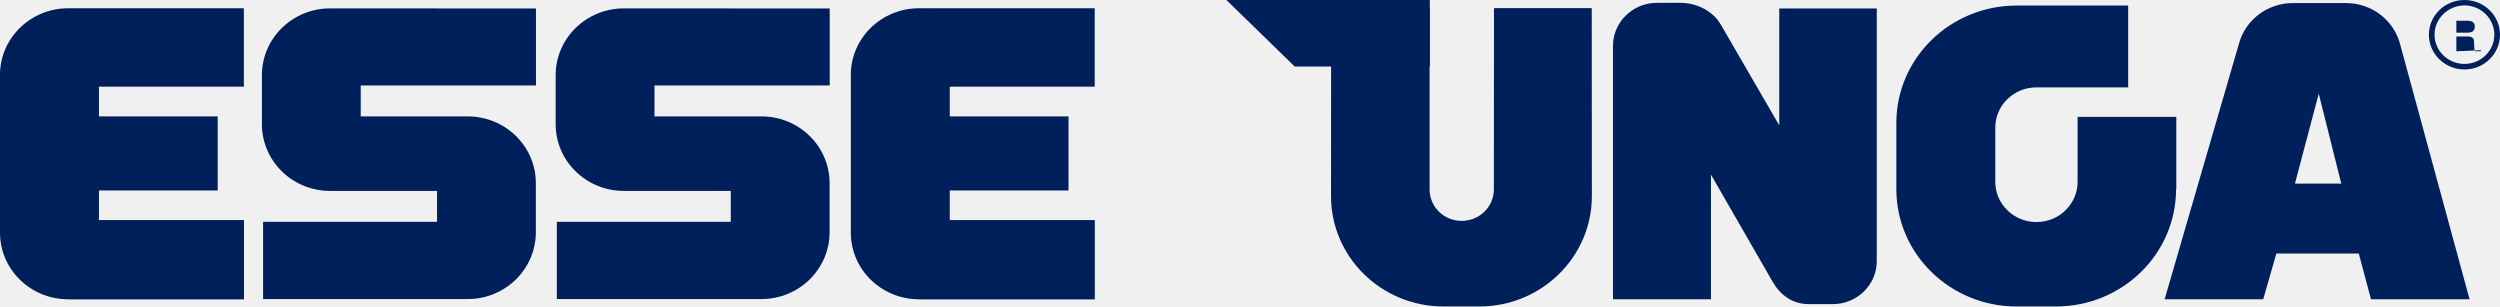
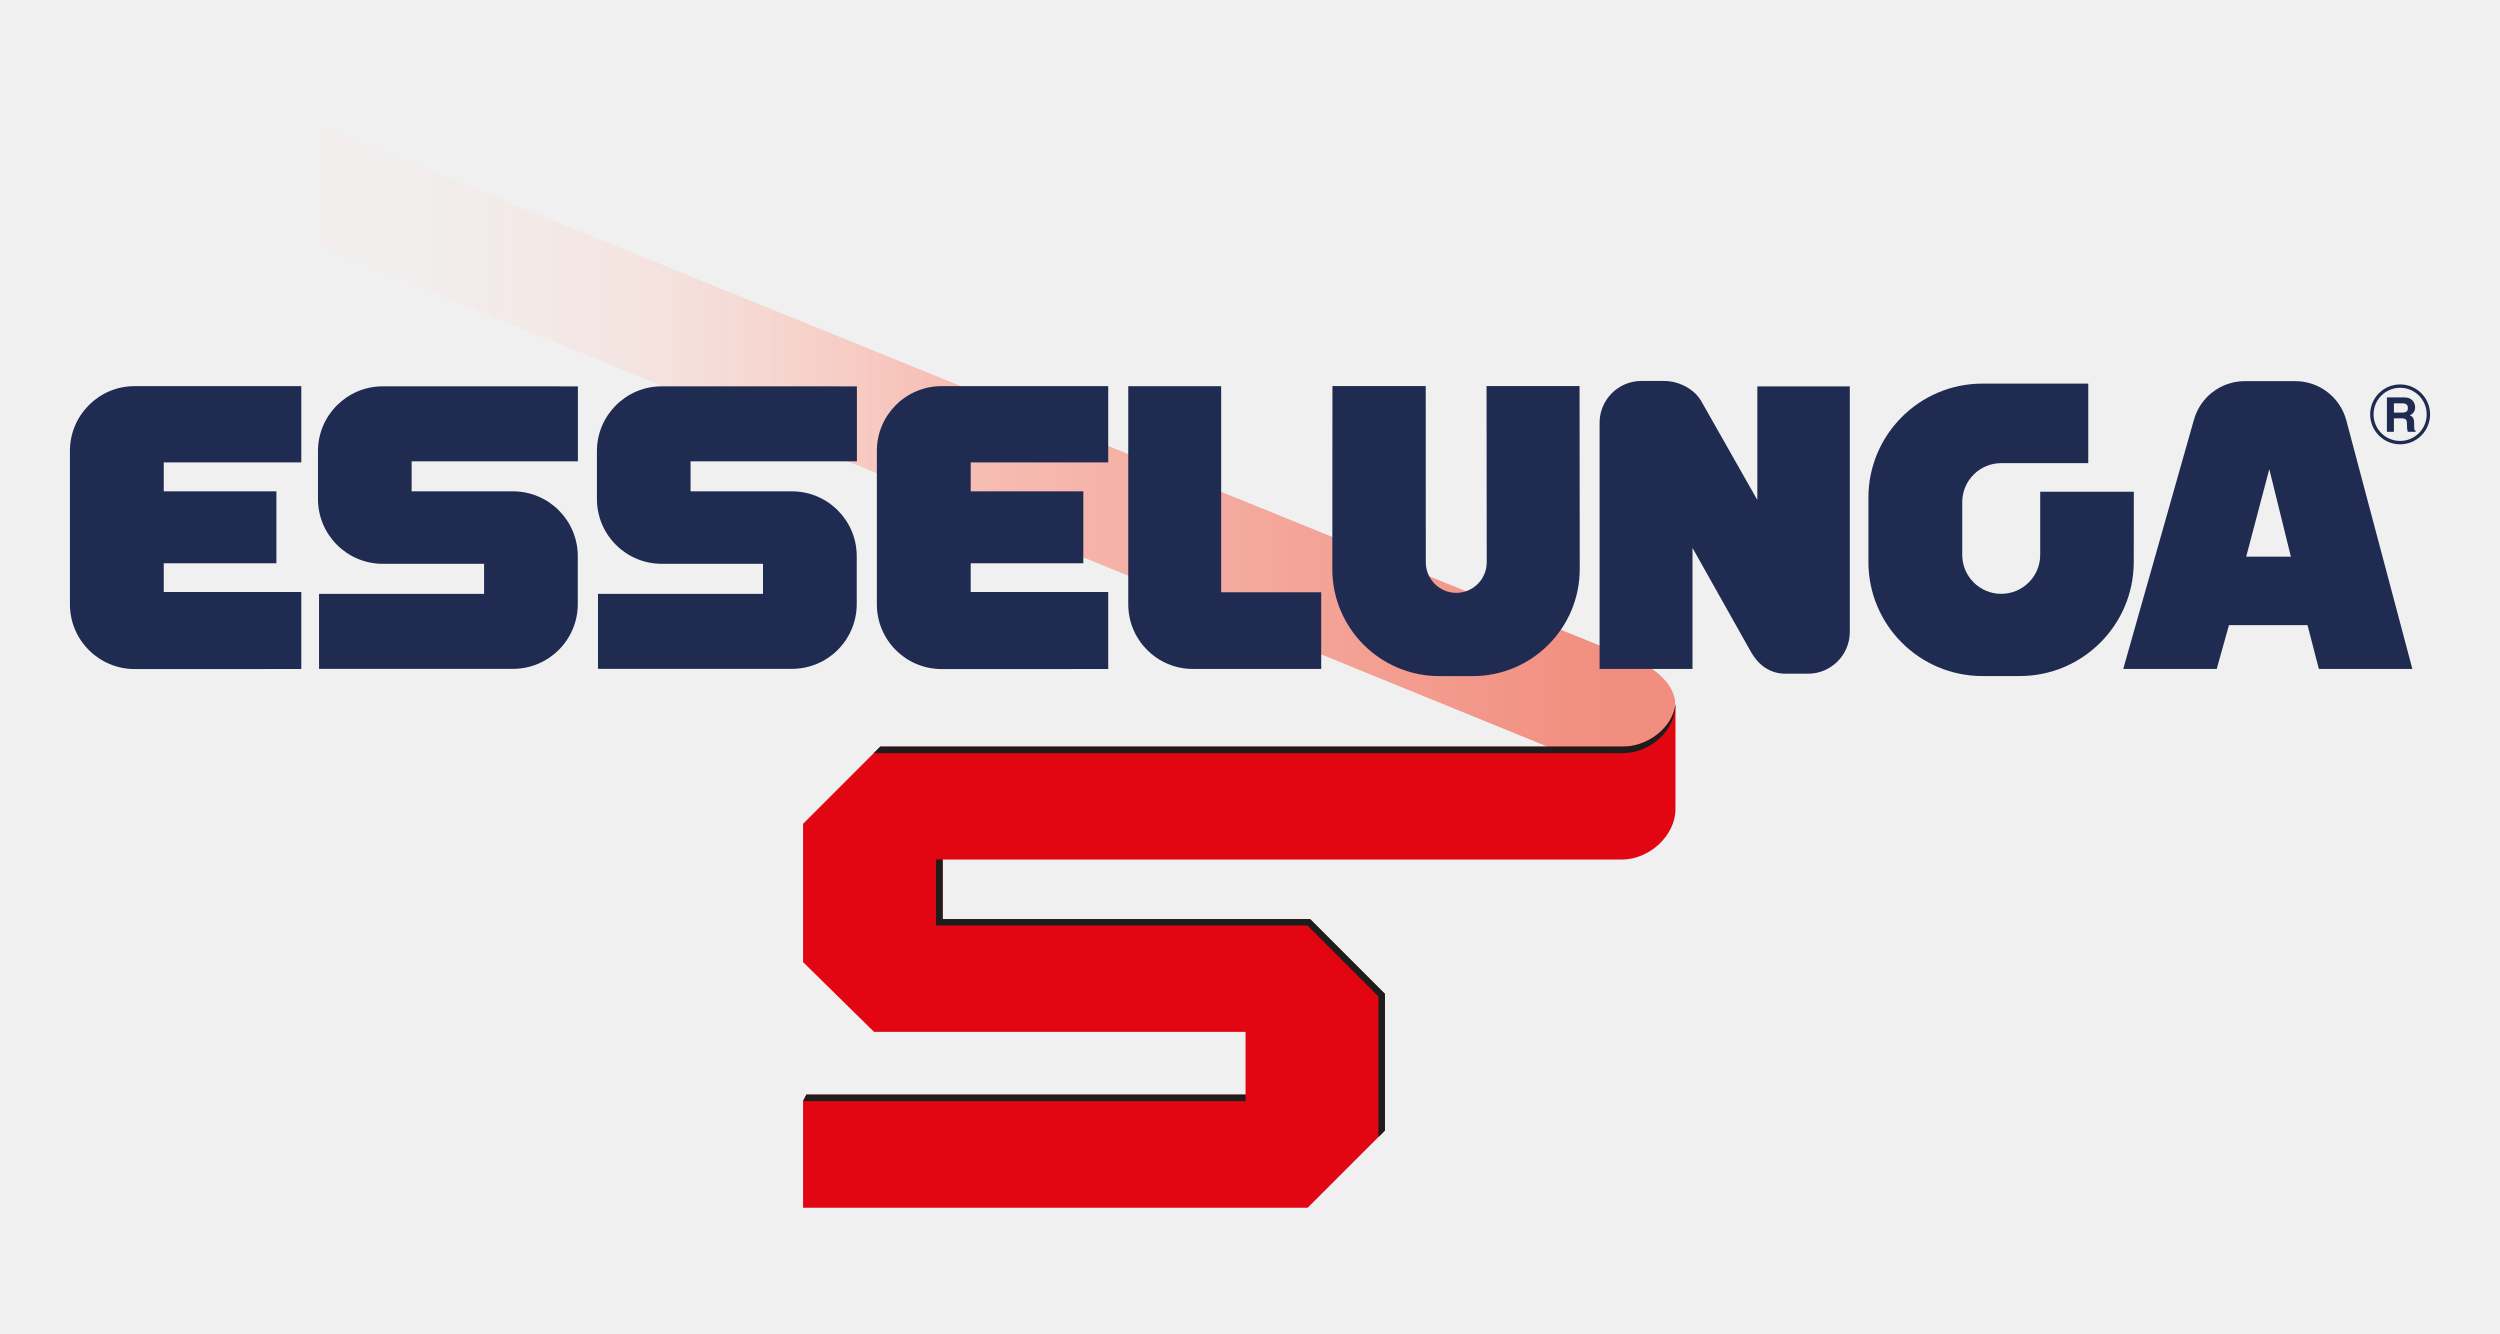
- <svg xmlns="http://www.w3.org/2000/svg" width="212" height="26" viewBox="0 0 212 26">
+ <svg xmlns="http://www.w3.org/2000/svg" viewBox="0 0 1267.448 675.862">
  <defs>
-     <clipPath id="clip0_1692_276">
-       <rect fill="white" height="26" id="svg_1" width="212" />
+     <style>.a{clip-path:url(#a);}.b{fill:none;}.c{isolation:isolate;}.d{clip-path:url(#b);}.e{clip-path:url(#c);}.f{fill:url(#d);}.g{mask:url(#e);}.h{clip-path:url(#f);}.i{clip-path:url(#g);}.j{fill:url(#h);}.k{fill:#e20613;}.l{fill:#1d1d1b;}.m{fill:#202b51;}</style>
+     <clipPath id="a">
+       <rect class="b" x="168.084" y="125.62" width="687.644" height="317.63" />
    </clipPath>
+     <clipPath id="b">
+       <rect class="b" x="168.084" y="125.628" width="687.719" height="320.107" />
+     </clipPath>
+     <clipPath id="c">
+       <path class="b" d="M168.084,125.628l.06,61.21L796.244,442.905s19.498.33,20.308-.72c13.089,3.542,31.963-1.884,37.059-14.515,7.407-14.109-5.659-25.997-18.32-31.108C822.692,391.474,168.084,125.628,168.084,125.628Z" />
+     </clipPath>
+     <linearGradient id="d" x1="339.971" y1="818.58" x2="347.475" y2="818.58" gradientTransform="matrix(-91.63095, 0, 0, 91.63095, 32007.59, -74721.603)" gradientUnits="userSpaceOnUse">
+       <stop offset="0" stop-color="#fff" />
+       <stop offset="0.55" stop-color="#fff" />
+       <stop offset="0.763" stop-color="#7b7b7a" />
+       <stop offset="0.92" stop-color="#1d1d1b" />
+       <stop offset="1" stop-color="#1d1d1b" />
+     </linearGradient>
+     <mask id="e" x="161.808" y="63.551" width="692.935" height="320.114" maskUnits="userSpaceOnUse">
+       <g transform="translate(-6.27586 -62.06897)">
+         <rect x="168.084" y="125.62" width="687.637" height="317.63" />
+         <g class="a">
+           <g class="c">
+             <g class="d">
+               <g class="e">
+                 <rect class="f" x="168.084" y="125.628" width="692.935" height="320.099" />
+               </g>
+             </g>
+           </g>
+         </g>
+       </g>
+     </mask>
+     <clipPath id="f" transform="translate(-6.27586 -62.06897)">
+       <rect class="b" x="168.084" y="125.628" width="687.644" height="317.622" />
+     </clipPath>
+     <clipPath id="g" transform="translate(-6.27586 -62.06897)">
+       <path class="b" d="M168.084,125.628l.06,61.21L796.244,442.905s19.498.33,20.308-.72a32.642,32.642,0,0,0,8.158,1.066h.683c11.595-.105,24.271-5.569,28.294-15.55a17.251,17.251,0,0,0,2.041-8v-.293c0-.128,0-.255-.007-.383-.308-10.199-10.462-18.439-20.428-22.462C822.692,391.474,168.084,125.628,168.084,125.628Z" />
+     </clipPath>
+     <linearGradient id="h" x1="337.524" y1="827.434" x2="345.029" y2="827.434" gradientTransform="matrix(91.62586, 0, 0, -91.62586, -30764.147, 76036.686)" gradientUnits="userSpaceOnUse">
+       <stop offset="0" stop-color="#fad9d2" />
+       <stop offset="0.2" stop-color="#fad9d2" />
+       <stop offset="0.95" stop-color="#f18e7f" />
+       <stop offset="1" stop-color="#f18e7f" />
+     </linearGradient>
  </defs>
-   <g class="layer">
-     <g clip-path="url(#clip0_1692_276)" id="svg_2">
-       <path d="m184.53,16.04c0,5.5 -4.56,9.95 -10.2,9.95l-3.32,0c-5.63,0 -10.2,-4.45 -10.2,-9.95l0,-5.61c0,-5.5 4.57,-9.96 10.2,-9.96l9.46,0l0,6.94l-7.78,0c-1.93,0 -3.49,1.53 -3.49,3.41l0,4.6c0,1.88 1.56,3.41 3.49,3.41c1.93,0 3.49,-1.53 3.49,-3.41l0,-5.51l8.37,0l0,6.13l-0.02,0z" fill="#00205b" id="svg_3" />
-       <path d="m145.87,2.01c-0.58,-1.01 -1.94,-1.77 -3.33,-1.77l-2.03,0c-2.06,0 -3.73,1.64 -3.73,3.65l0,21.49l8.31,0l0,-10.57l5.24,9.1c0.64,1.1 1.66,1.88 3.06,1.88l2.02,0c2.07,0 3.74,-1.63 3.74,-3.65l0,-21.42l-8.27,0l0,9.91l-5,-8.62l-0.01,0z" fill="#00205b" id="svg_4" />
-       <path d="m109.79,5.64l11.46,0l0,-6.7l-8.94,0l0,-17.98l-8.31,0l0,19.04l0,0z" fill="#00205b" id="svg_5" />
-       <path d="m5.79,25.38c-3.2,0 -5.79,-2.53 -5.79,-5.65l0,-13.38c0,-3.12 2.59,-5.65 5.79,-5.65l14.89,0l0,6.65l-12.29,0l0,2.52l10.07,0l0,6.28l-10.07,0l0,2.51l12.3,0l0,6.73l-14.9,0l0,-0.01z" fill="#00205b" id="svg_6" />
-       <path d="m28,0.71c-3.2,0 -5.79,2.54 -5.79,5.66l0,4.16c0,3.13 2.59,5.66 5.79,5.66l9.06,0l0,2.62l-14.75,0l0,6.55l17.35,0c3.19,0 5.78,-2.54 5.78,-5.67l0,-4.16c0,-3.13 -2.59,-5.66 -5.78,-5.66l-9.07,0l0,-2.62l14.86,0l0,-6.53l-17.45,-0.01z" fill="#00205b" id="svg_7" />
-       <path d="m52.91,0.71c-3.2,0 -5.79,2.54 -5.79,5.66l0,4.16c0,3.13 2.59,5.66 5.79,5.66l9.06,0l0,2.62l-14.75,0l0,6.55l17.35,0c3.19,0 5.78,-2.54 5.78,-5.67l0,-4.16c0,-3.13 -2.59,-5.66 -5.78,-5.66l-9.07,0l0,-2.62l14.86,0l0,-6.53l-17.45,-0.01z" fill="#00205b" id="svg_8" />
-       <path d="m77.94,25.38c-3.2,0 -5.79,-2.53 -5.79,-5.65l0,-13.38c0,-3.12 2.59,-5.65 5.79,-5.65l14.89,0l0,6.65l-12.29,0l0,2.52l10.07,0l0,6.28l-10.07,0l0,2.51l12.3,0l0,6.73l-14.89,0l0,-0.01z" fill="#00205b" id="svg_9" />
-       <path d="m134.98,0.69l-8.29,0l-0.01,15.37c0,1.48 -1.22,2.67 -2.73,2.67c-1.51,0 -2.72,-1.19 -2.72,-2.67l0,-15.37l-8.35,0l-0.01,15.94c0,5.17 4.27,9.36 9.55,9.36l3.02,0c5.27,0 9.55,-4.19 9.55,-9.36l-0.01,-15.94z" fill="#00205b" id="svg_10" />
-       <path d="m203.51,3.68c-0.54,-1.97 -2.38,-3.42 -4.57,-3.42l-4.5,0c-2.19,0 -4.03,1.45 -4.57,3.42l-6.31,21.7l8.36,0l1.1,-3.83l0.01,-0.05l6.99,0l0.02,0.05l1.02,3.83l8.36,0l-5.91,-21.7zm-8.9,11.89l2.02,-7.63l1.91,7.63l-3.93,0z" fill="#00205b" id="svg_11" />
-       <path d="m208.3,1.76l0.99,0c0.14,0 0.25,0.03 0.34,0.07c0.15,0.07 0.23,0.21 0.23,0.42c0,0.2 -0.06,0.33 -0.17,0.41c-0.11,0.07 -0.26,0.11 -0.45,0.11l-0.94,0l0,-1.01zm0,2.59l0,-1.26l0.92,0c0.17,0 0.29,0.02 0.37,0.06c0.13,0.06 0.2,0.19 0.21,0.38l0.02,0.49c0,0.11 0.02,0.19 0.03,0.23c0,0.04 0.01,0.07 0.03,0.1l0.5,0l0,-0.07c-0.06,-0.03 -0.11,-0.09 -0.05,-0.02 -0.13,-0.03 -0.24l-0.02,-0.4c0,-0.17 -0.04,-0.29 -0.09,-0.37c-0.06,-0.08 -0.15,-0.14 -0.26,-0.18c0.13,-0.07 0.23,-0.16 0.31,-0.27c0.07,-0.11 0.11,-0.26 0.11,-0.43c0,-0.34 -0.14,-0.57 -0.42,-0.69c-0.14,-0.07 -0.33,-0.1 -0.57,-0.1l-1.38,0l0,2.92l0.41,0l-0.01,0.01z" fill="#00205b" id="svg_12" />
-       <path d="m208.99,0c-1.67,0 -3.02,1.32 -3.02,2.94c0,1.63 1.35,2.95 3.02,2.95c1.66,0 3.01,-1.32 3.01,-2.95c0,-1.62 -1.35,-2.94 -3.01,-2.94zm0,5.42c-1.4,0 -2.54,-1.11 -2.54,-2.48c0,-1.36 1.14,-2.48 2.54,-2.48c1.39,0 2.53,1.12 2.53,2.48c0,1.37 -1.14,2.48 -2.53,2.48z" fill="#00205b" id="svg_13" />
+   <g class="g">
+     <g class="h">
+       <g class="i">
+         <rect class="j" x="161.808" y="63.559" width="687.644" height="317.622" />
+       </g>
    </g>
  </g>
+   <path class="k" d="M855.138,423.986a21.322,21.322,0,0,0,.578-4.908c-1.313,11.828-14.064,21.509-26.41,21.509H452.568l-3.302,3.287h.008l-35.859,35.843v70.111l35.986,35.386H637.751v31.806H415.073l-1.674,3.317h.015V674.38H669.204l35.911-35.888v.053l3.295-3.325V565.949l-37.952-37.937H484.193V497.835h344.415c13.621,0,27.093-11.948,27.093-25.584,0-13.629.022-53.142.022-53.142a20.619,20.619,0,0,1-.585,4.878m-.015.075c-.023.098-.068.188-.09.285.023-.098.068-.188.09-.285" transform="translate(-6.27586 -62.06897)" />
+   <path class="l" d="M452.567,440.588H829.306c12.353,0,25.097-9.681,26.402-21.509,0,13.629-13.156,24.759-26.41,24.804H449.265Z" transform="translate(-6.27586 -62.06897)" />
+   <polygon class="l" points="474.549 435.748 474.549 469.205 662.854 469.205 698.833 505.184 698.833 576.473 702.135 573.148 702.135 503.885 664.182 465.941 477.918 465.941 477.918 435.748 474.549 435.748" />
+   <polygon class="l" points="408.799 554.949 631.485 554.949 631.485 558.266 407.125 558.266 408.799 554.949" />
+   <path class="m" d="M1229.296,401.219h-47.401l-5.764-22.237h-39.821l-6.199,22.237h-47.401l35.768-126.075a26.808,26.808,0,0,1,25.884-19.85h25.547a26.808,26.808,0,0,1,25.884,19.85Zm-84.242-56.947h22.65l-10.942-44.361Z" transform="translate(-6.27586 -62.06897)" />
+   <path class="m" d="M1088.049,346.967a57.853,57.853,0,0,1-57.848,57.848h-18.852a57.824,57.824,0,0,1-57.825-57.848V314.396a57.829,57.829,0,0,1,57.825-57.848h53.63v40.331l-44.121-.008a19.78,19.78,0,0,0-19.768,19.791V343.365a19.764,19.764,0,1,0,39.528,0V311.357h47.461Z" transform="translate(-6.27586 -62.06897)" />
+   <path class="m" d="M868.815,265.5c-3.332-5.891-10.972-10.289-18.913-10.289H838.427a21.194,21.194,0,0,0-21.194,21.186V401.219H864.342v-61.36l29.719,52.865c3.625,6.342,9.419,10.897,17.359,10.897h11.468a21.2,21.2,0,0,0,21.201-21.209V257.973h-46.883v57.585Z" transform="translate(-6.27586 -62.06897)" />
+   <path class="m" d="M578.28,368.461A32.785,32.785,0,0,0,611.084,401.22h65.015v-38.89H625.373V257.876H578.28Z" transform="translate(-6.27586 -62.06897)" />
+   <path class="m" d="M74.563,401.266a32.82,32.82,0,0,1-32.834-32.826v-77.781a32.83,32.83,0,0,1,32.834-32.827h84.46v38.673h-69.728v14.665H146.407v36.451H89.295v14.582h69.728v39.048Z" transform="translate(-6.27586 -62.06897)" />
+   <path class="m" d="M341.723,257.928a32.872,32.872,0,0,0-32.819,32.924v24.143a32.881,32.881,0,0,0,32.819,32.924l51.378-.007v15.242H309.444v38.012h98.374a32.867,32.867,0,0,0,32.804-32.917V344.1a32.865,32.865,0,0,0-32.804-32.931H356.387V295.948H440.705V257.951Z" transform="translate(-6.27586 -62.06897)" />
+   <path class="m" d="M483.647,401.266a32.817,32.817,0,0,1-32.819-32.826v-77.781a32.827,32.827,0,0,1,32.819-32.827h84.475v38.673H498.402v14.665h57.09v36.451h-57.09v14.582h69.721v39.048Z" transform="translate(-6.27586 -62.06897)" />
+   <path class="m" d="M807.081,257.809H759.927l.09,89.308a15.504,15.504,0,0,1-15.453,15.528h.008a15.493,15.493,0,0,1-15.445-15.528l-.03-89.308H681.794l-.06,92.626a54.263,54.263,0,0,0,54.118,54.411h17.164a54.29,54.29,0,0,0,54.155-54.411Z" transform="translate(-6.27586 -62.06897)" />
+   <path class="m" d="M200.323,257.928a32.881,32.881,0,0,0-32.842,32.924v24.143a32.891,32.891,0,0,0,32.842,32.924l51.371-.007v15.242H168.022v38.012H266.366a32.878,32.878,0,0,0,32.834-32.917V344.1a32.876,32.876,0,0,0-32.834-32.931H214.972V295.948h84.288V257.951Z" transform="translate(-6.27586 -62.06897)" />
+   <path class="m" d="M1216.382,263.557h8.826c4.623,0,5.478,3.43,5.478,4.923a4.177,4.177,0,0,1-2.687,4.15c1.404.638,2.206,1.171,2.206,4.435,0,2.544,0,3.175.758,3.46v.458h-4a11.094,11.094,0,0,1-.405-3.512c0-2.387-.158-3.302-2.852-3.302h-3.76v6.814h-3.565Zm7.858,7.677c1.884,0,2.799-.66,2.799-2.394,0-.901-.42-2.274-2.544-2.274h-4.548v4.668Z" transform="translate(-6.27586 -62.06897)" />
+   <path class="m" d="M1207.902,272.138a15.186,15.186,0,1,1,15.19,15.197,15.192,15.192,0,0,1-15.19-15.197m15.19,13.471a13.468,13.468,0,1,0-13.471-13.471,13.463,13.463,0,0,0,13.471,13.471" transform="translate(-6.27586 -62.06897)" />
+   <rect class="b" x="35.448" y="63.551" width="1196.552" height="548.759" />
+   <rect class="b" width="1267.448" height="675.862" />
</svg>
